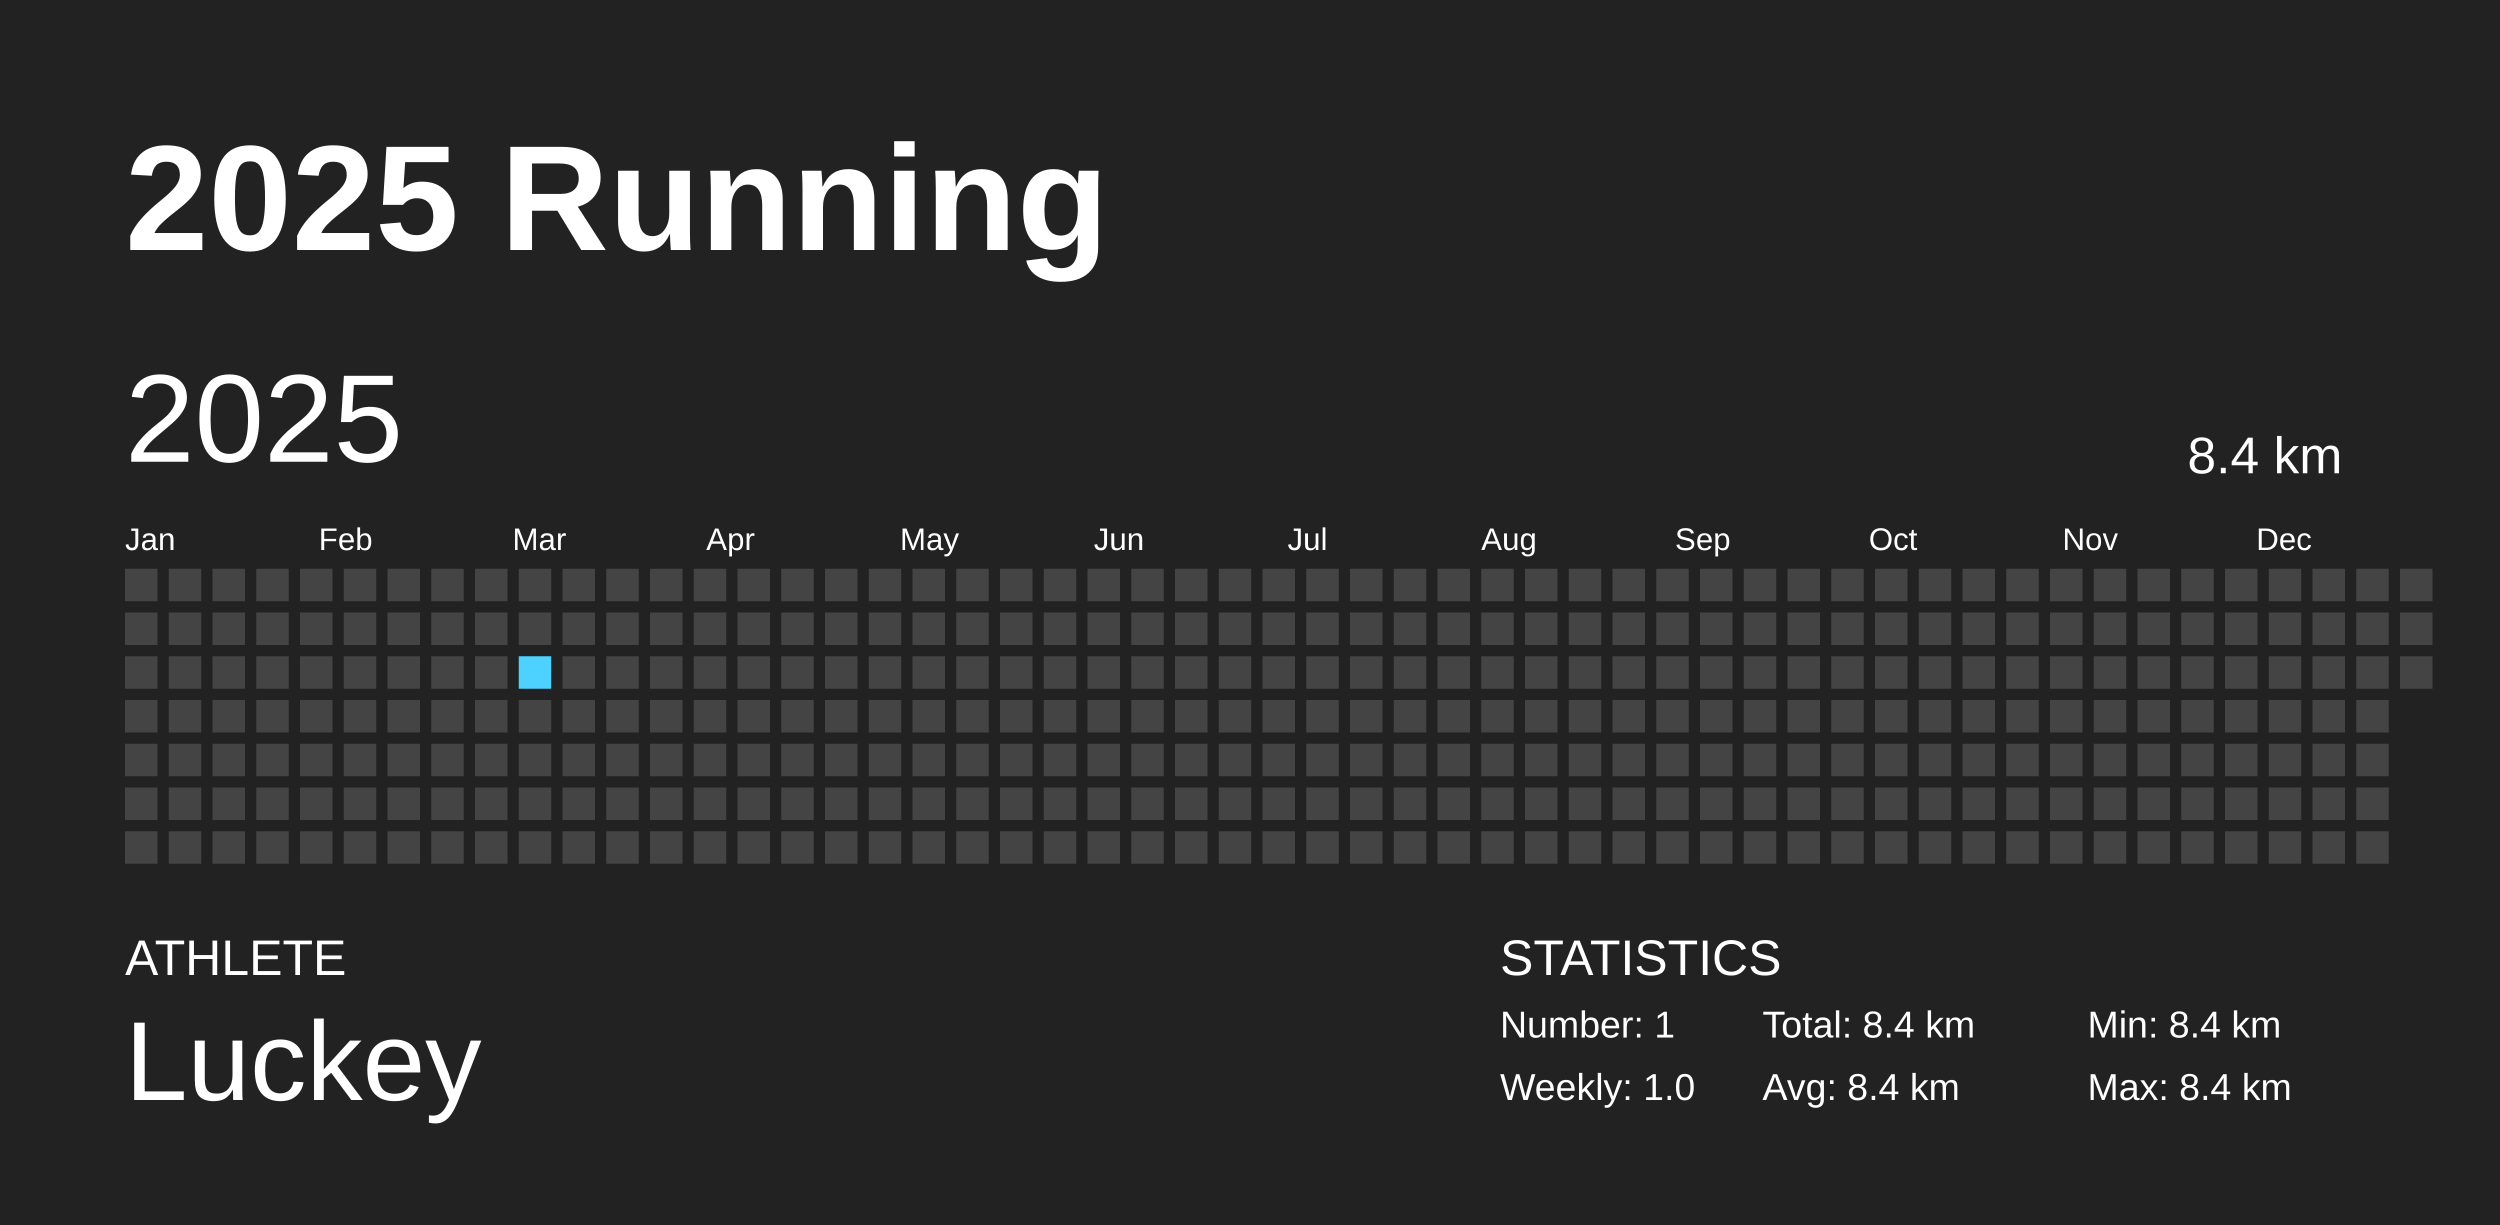
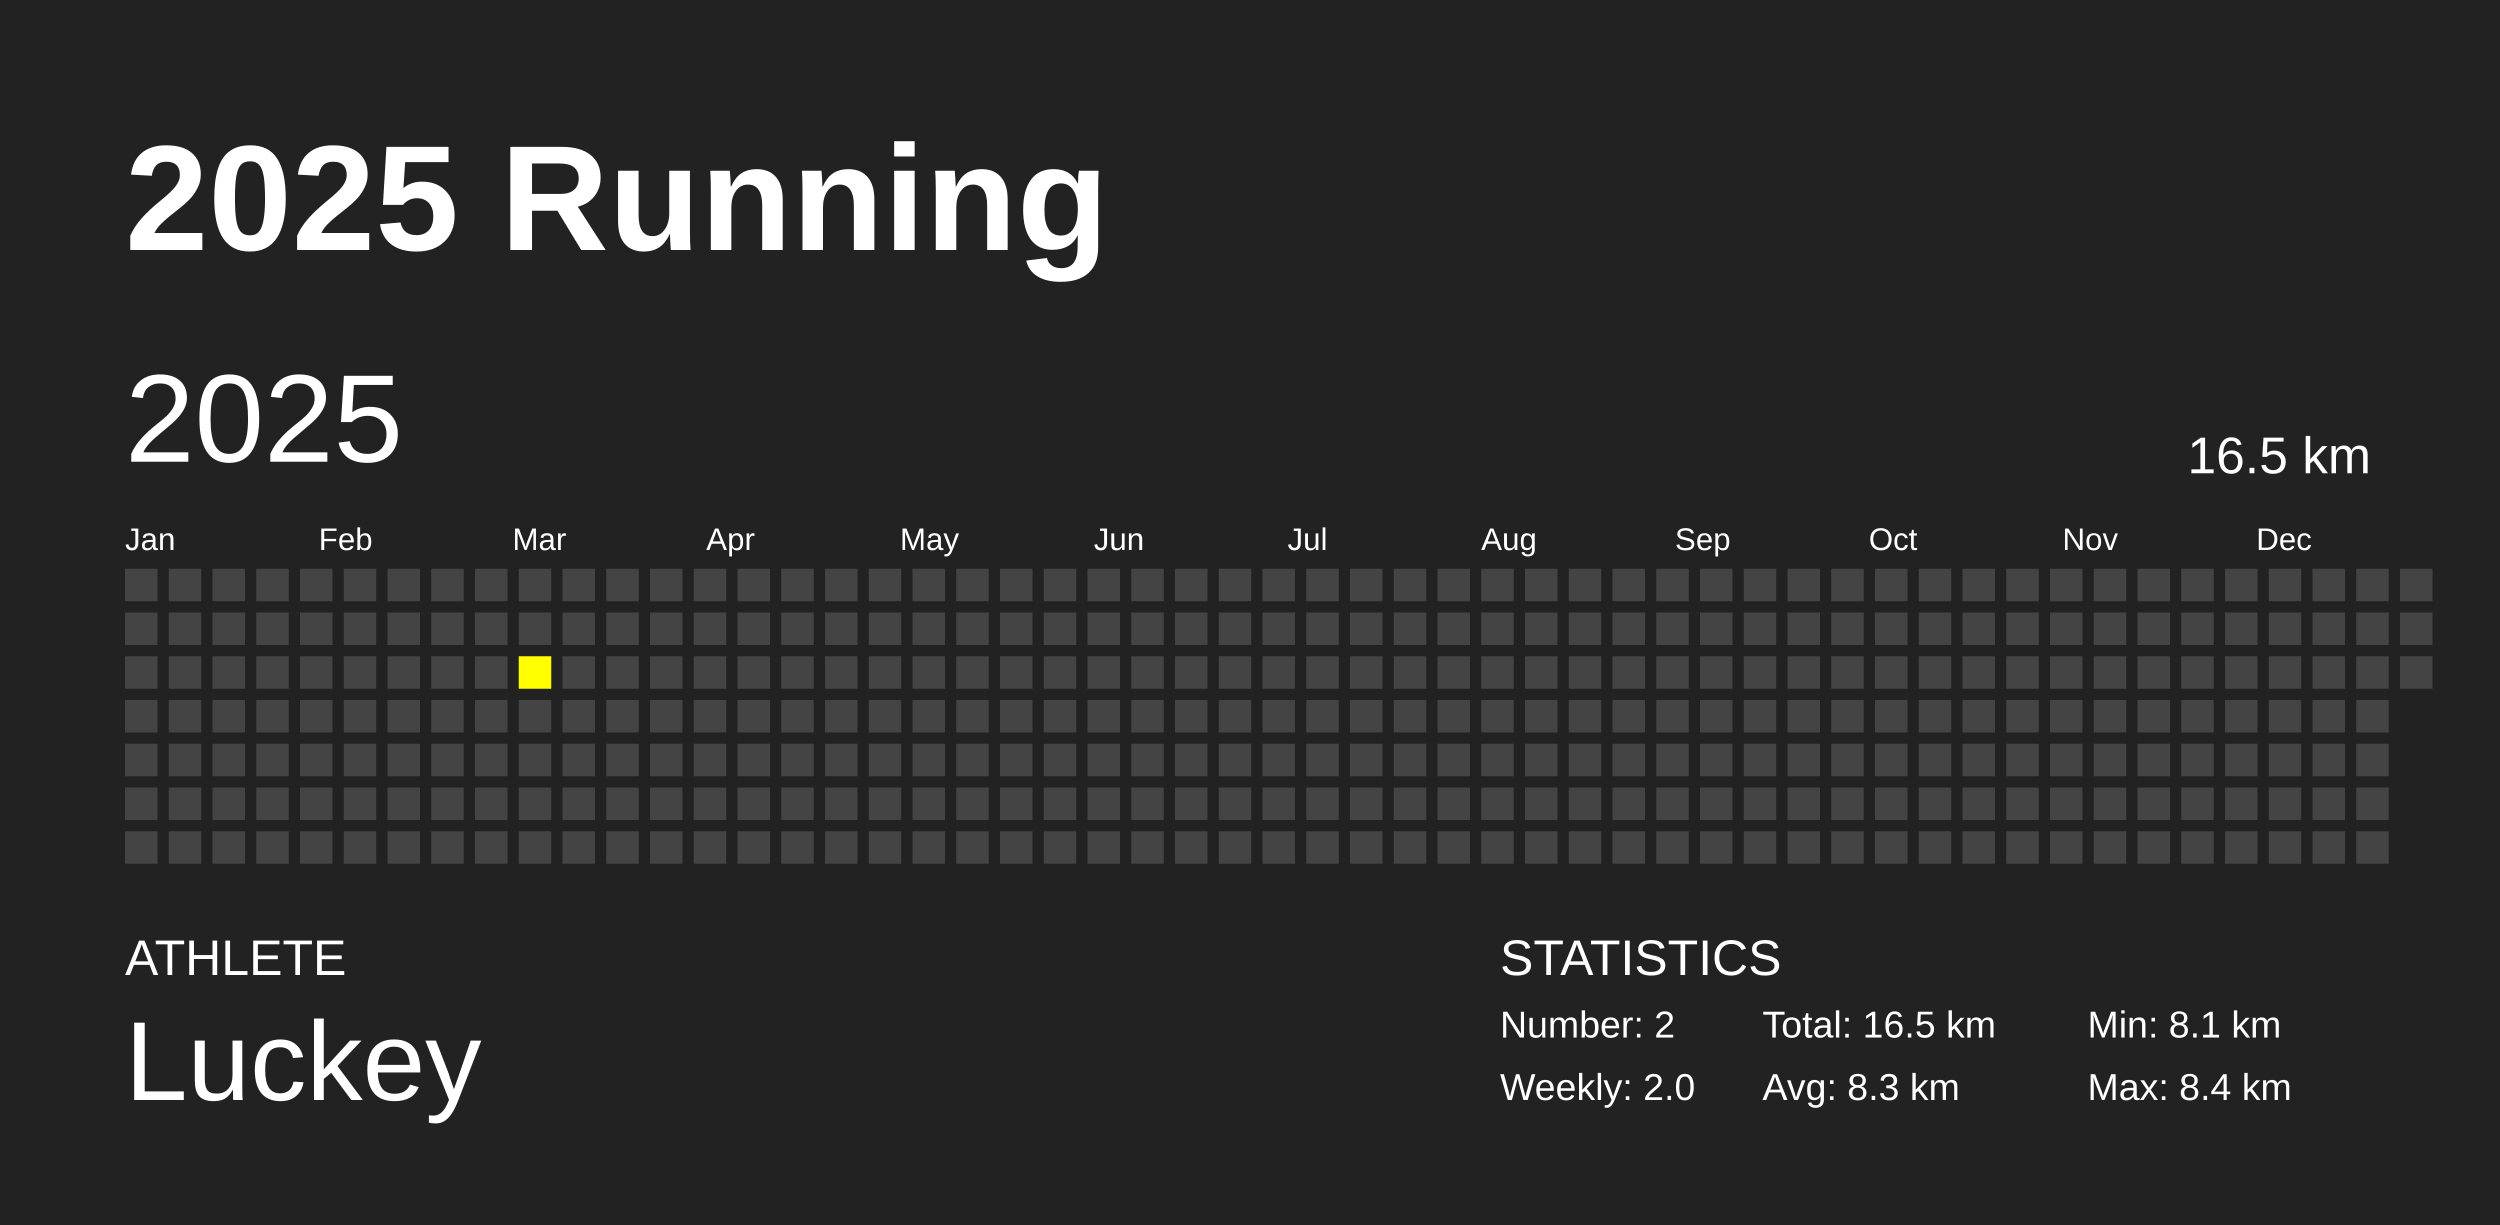
<svg xmlns="http://www.w3.org/2000/svg" baseProfile="full" height="98mm" version="1.1" viewBox="0,0,200,98" width="200mm">
  <defs />
  <rect fill="#222222" height="98" width="200" x="0" y="0" />
  <text fill="#FFFFFF" style="font-size:12px; font-family:Arial; font-weight:bold;" x="10" y="20">2025 Running</text>
  <text fill="#FFFFFF" style="font-size:4px; font-family:Arial" x="10" y="78">ATHLETE</text>
  <text fill="#FFFFFF" style="font-size:9px; font-family:Arial" x="10" y="88">Luckey</text>
  <text fill="#FFFFFF" style="font-size:4px; font-family:Arial" x="120" y="78">STATISTICS</text>
-   <text fill="#FFFFFF" style="font-size:3px; font-family:Arial" x="120" y="83">Number: 1</text>
-   <text fill="#FFFFFF" style="font-size:3px; font-family:Arial" x="120" y="88">Weekly: 1.0</text>
-   <text fill="#FFFFFF" style="font-size:3px; font-family:Arial" x="141" y="83">Total: 8.4 km</text>
-   <text fill="#FFFFFF" style="font-size:3px; font-family:Arial" x="141" y="88">Avg: 8.4 km</text>
-   <text fill="#FFFFFF" style="font-size:3px; font-family:Arial" x="167" y="83">Min: 8.4 km</text>
+   <text fill="#FFFFFF" style="font-size:3px; font-family:Arial" x="120" y="83">Number: 2</text>
+   <text fill="#FFFFFF" style="font-size:3px; font-family:Arial" x="120" y="88">Weekly: 2.0</text>
+   <text fill="#FFFFFF" style="font-size:3px; font-family:Arial" x="141" y="83">Total: 16.5 km</text>
+   <text fill="#FFFFFF" style="font-size:3px; font-family:Arial" x="141" y="88">Avg: 8.3 km</text>
+   <text fill="#FFFFFF" style="font-size:3px; font-family:Arial" x="167" y="83">Min: 8.1 km</text>
  <text fill="#FFFFFF" style="font-size:3px; font-family:Arial" x="167" y="88">Max: 8.4 km</text>
  <text dominant-baseline="hanging" fill="#FFFFFF" style="font-size:10.0px; font-family:Arial;" x="10" y="30">2025</text>
-   <text dominant-baseline="hanging" fill="#FFFFFF" style="font-size:4.125px; font-family:Arial;" x="175" y="35">8.4 km</text>
+   <text dominant-baseline="hanging" fill="#FFFFFF" style="font-size:4.125px; font-family:Arial;" x="175" y="35">16.5 km</text>
  <text fill="#FFFFFF" style="font-size:2.5px; font-family:Arial" x="10.0" y="44">Jan</text>
  <text fill="#FFFFFF" style="font-size:2.5px; font-family:Arial" x="25.5" y="44">Feb</text>
  <text fill="#FFFFFF" style="font-size:2.5px; font-family:Arial" x="41.0" y="44">Mar</text>
  <text fill="#FFFFFF" style="font-size:2.5px; font-family:Arial" x="56.5" y="44">Apr</text>
  <text fill="#FFFFFF" style="font-size:2.5px; font-family:Arial" x="72.0" y="44">May</text>
  <text fill="#FFFFFF" style="font-size:2.5px; font-family:Arial" x="87.5" y="44">Jun</text>
  <text fill="#FFFFFF" style="font-size:2.5px; font-family:Arial" x="103.0" y="44">Jul</text>
  <text fill="#FFFFFF" style="font-size:2.5px; font-family:Arial" x="118.5" y="44">Aug</text>
  <text fill="#FFFFFF" style="font-size:2.5px; font-family:Arial" x="134.0" y="44">Sep</text>
  <text fill="#FFFFFF" style="font-size:2.5px; font-family:Arial" x="149.5" y="44">Oct</text>
  <text fill="#FFFFFF" style="font-size:2.5px; font-family:Arial" x="165.0" y="44">Nov</text>
  <text fill="#FFFFFF" style="font-size:2.5px; font-family:Arial" x="180.5" y="44">Dec</text>
  <rect fill="#444444" height="2.6" width="2.6" x="10.0" y="45.5" />
  <rect fill="#444444" height="2.6" width="2.6" x="10.0" y="49.0" />
  <rect fill="#444444" height="2.6" width="2.6" x="10.0" y="52.5" />
  <rect fill="#444444" height="2.6" width="2.6" x="10.0" y="56.0" />
  <rect fill="#444444" height="2.6" width="2.6" x="10.0" y="59.5" />
  <rect fill="#444444" height="2.6" width="2.6" x="10.0" y="63.0" />
  <rect fill="#444444" height="2.6" width="2.6" x="10.0" y="66.5" />
  <rect fill="#444444" height="2.6" width="2.6" x="13.5" y="45.5" />
  <rect fill="#444444" height="2.6" width="2.6" x="13.5" y="49.0" />
  <rect fill="#444444" height="2.6" width="2.6" x="13.5" y="52.5" />
  <rect fill="#444444" height="2.6" width="2.6" x="13.5" y="56.0" />
  <rect fill="#444444" height="2.6" width="2.6" x="13.5" y="59.5" />
  <rect fill="#444444" height="2.6" width="2.6" x="13.5" y="63.0" />
  <rect fill="#444444" height="2.6" width="2.6" x="13.5" y="66.5" />
  <rect fill="#444444" height="2.6" width="2.6" x="17.0" y="45.5" />
  <rect fill="#444444" height="2.6" width="2.6" x="17.0" y="49.0" />
  <rect fill="#444444" height="2.6" width="2.6" x="17.0" y="52.5" />
  <rect fill="#444444" height="2.6" width="2.6" x="17.0" y="56.0" />
  <rect fill="#444444" height="2.6" width="2.6" x="17.0" y="59.5" />
  <rect fill="#444444" height="2.6" width="2.6" x="17.0" y="63.0" />
  <rect fill="#444444" height="2.6" width="2.6" x="17.0" y="66.5" />
  <rect fill="#444444" height="2.6" width="2.6" x="20.5" y="45.5" />
  <rect fill="#444444" height="2.6" width="2.6" x="20.5" y="49.0" />
  <rect fill="#444444" height="2.6" width="2.6" x="20.5" y="52.5" />
  <rect fill="#444444" height="2.6" width="2.6" x="20.5" y="56.0" />
  <rect fill="#444444" height="2.6" width="2.6" x="20.5" y="59.5" />
  <rect fill="#444444" height="2.6" width="2.6" x="20.5" y="63.0" />
  <rect fill="#444444" height="2.6" width="2.6" x="20.5" y="66.5" />
  <rect fill="#444444" height="2.6" width="2.6" x="24.0" y="45.5" />
  <rect fill="#444444" height="2.6" width="2.6" x="24.0" y="49.0" />
  <rect fill="#444444" height="2.6" width="2.6" x="24.0" y="52.5" />
  <rect fill="#444444" height="2.6" width="2.6" x="24.0" y="56.0" />
  <rect fill="#444444" height="2.6" width="2.6" x="24.0" y="59.5" />
  <rect fill="#444444" height="2.6" width="2.6" x="24.0" y="63.0" />
  <rect fill="#444444" height="2.6" width="2.6" x="24.0" y="66.5" />
  <rect fill="#444444" height="2.6" width="2.6" x="27.5" y="45.5" />
  <rect fill="#444444" height="2.6" width="2.6" x="27.5" y="49.0" />
  <rect fill="#444444" height="2.6" width="2.6" x="27.5" y="52.5" />
  <rect fill="#444444" height="2.6" width="2.6" x="27.5" y="56.0" />
  <rect fill="#444444" height="2.6" width="2.6" x="27.5" y="59.5" />
  <rect fill="#444444" height="2.6" width="2.6" x="27.5" y="63.0" />
  <rect fill="#444444" height="2.6" width="2.6" x="27.5" y="66.5" />
  <rect fill="#444444" height="2.6" width="2.6" x="31.0" y="45.5" />
  <rect fill="#444444" height="2.6" width="2.6" x="31.0" y="49.0" />
  <rect fill="#444444" height="2.6" width="2.6" x="31.0" y="52.5" />
  <rect fill="#444444" height="2.6" width="2.6" x="31.0" y="56.0" />
  <rect fill="#444444" height="2.6" width="2.6" x="31.0" y="59.5" />
  <rect fill="#444444" height="2.6" width="2.6" x="31.0" y="63.0" />
  <rect fill="#444444" height="2.6" width="2.6" x="31.0" y="66.5" />
  <rect fill="#444444" height="2.6" width="2.6" x="34.5" y="45.5" />
  <rect fill="#444444" height="2.6" width="2.6" x="34.5" y="49.0" />
  <rect fill="#444444" height="2.6" width="2.6" x="34.5" y="52.5" />
  <rect fill="#444444" height="2.6" width="2.6" x="34.5" y="56.0" />
  <rect fill="#444444" height="2.6" width="2.6" x="34.5" y="59.5" />
  <rect fill="#444444" height="2.6" width="2.6" x="34.5" y="63.0" />
  <rect fill="#444444" height="2.6" width="2.6" x="34.5" y="66.5" />
  <rect fill="#444444" height="2.6" width="2.6" x="38.0" y="45.5" />
  <rect fill="#444444" height="2.6" width="2.6" x="38.0" y="49.0" />
  <rect fill="#444444" height="2.6" width="2.6" x="38.0" y="52.5" />
  <rect fill="#444444" height="2.6" width="2.6" x="38.0" y="56.0" />
  <rect fill="#444444" height="2.6" width="2.6" x="38.0" y="59.5" />
  <rect fill="#444444" height="2.6" width="2.6" x="38.0" y="63.0" />
  <rect fill="#444444" height="2.6" width="2.6" x="38.0" y="66.5" />
  <rect fill="#444444" height="2.6" width="2.6" x="41.5" y="45.5" />
  <rect fill="#444444" height="2.6" width="2.6" x="41.5" y="49.0" />
-   <rect fill="#4DD2FF" height="2.6" width="2.6" x="41.5" y="52.5" />
+   <rect fill="yellow" height="2.6" width="2.6" x="41.5" y="52.5" />
  <rect fill="#444444" height="2.6" width="2.6" x="41.5" y="56.0" />
  <rect fill="#444444" height="2.6" width="2.6" x="41.5" y="59.5" />
  <rect fill="#444444" height="2.6" width="2.6" x="41.5" y="63.0" />
  <rect fill="#444444" height="2.6" width="2.6" x="41.5" y="66.5" />
  <rect fill="#444444" height="2.6" width="2.6" x="45.0" y="45.5" />
  <rect fill="#444444" height="2.6" width="2.6" x="45.0" y="49.0" />
  <rect fill="#444444" height="2.6" width="2.6" x="45.0" y="52.5" />
  <rect fill="#444444" height="2.6" width="2.6" x="45.0" y="56.0" />
  <rect fill="#444444" height="2.6" width="2.6" x="45.0" y="59.5" />
  <rect fill="#444444" height="2.6" width="2.6" x="45.0" y="63.0" />
  <rect fill="#444444" height="2.6" width="2.6" x="45.0" y="66.5" />
  <rect fill="#444444" height="2.6" width="2.6" x="48.5" y="45.5" />
  <rect fill="#444444" height="2.6" width="2.6" x="48.5" y="49.0" />
  <rect fill="#444444" height="2.6" width="2.6" x="48.5" y="52.5" />
  <rect fill="#444444" height="2.6" width="2.6" x="48.5" y="56.0" />
  <rect fill="#444444" height="2.6" width="2.6" x="48.5" y="59.5" />
  <rect fill="#444444" height="2.6" width="2.6" x="48.5" y="63.0" />
  <rect fill="#444444" height="2.6" width="2.6" x="48.5" y="66.5" />
  <rect fill="#444444" height="2.6" width="2.6" x="52.0" y="45.5" />
  <rect fill="#444444" height="2.6" width="2.6" x="52.0" y="49.0" />
  <rect fill="#444444" height="2.6" width="2.6" x="52.0" y="52.5" />
  <rect fill="#444444" height="2.6" width="2.6" x="52.0" y="56.0" />
  <rect fill="#444444" height="2.6" width="2.6" x="52.0" y="59.5" />
  <rect fill="#444444" height="2.6" width="2.6" x="52.0" y="63.0" />
  <rect fill="#444444" height="2.6" width="2.6" x="52.0" y="66.5" />
  <rect fill="#444444" height="2.6" width="2.6" x="55.5" y="45.5" />
  <rect fill="#444444" height="2.6" width="2.6" x="55.5" y="49.0" />
  <rect fill="#444444" height="2.6" width="2.6" x="55.5" y="52.5" />
  <rect fill="#444444" height="2.6" width="2.6" x="55.5" y="56.0" />
  <rect fill="#444444" height="2.6" width="2.6" x="55.5" y="59.5" />
  <rect fill="#444444" height="2.6" width="2.6" x="55.5" y="63.0" />
  <rect fill="#444444" height="2.6" width="2.6" x="55.5" y="66.5" />
  <rect fill="#444444" height="2.6" width="2.6" x="59.0" y="45.5" />
  <rect fill="#444444" height="2.6" width="2.6" x="59.0" y="49.0" />
  <rect fill="#444444" height="2.6" width="2.6" x="59.0" y="52.5" />
  <rect fill="#444444" height="2.6" width="2.6" x="59.0" y="56.0" />
  <rect fill="#444444" height="2.6" width="2.6" x="59.0" y="59.5" />
  <rect fill="#444444" height="2.6" width="2.6" x="59.0" y="63.0" />
  <rect fill="#444444" height="2.6" width="2.6" x="59.0" y="66.5" />
  <rect fill="#444444" height="2.6" width="2.6" x="62.5" y="45.5" />
  <rect fill="#444444" height="2.6" width="2.6" x="62.5" y="49.0" />
  <rect fill="#444444" height="2.6" width="2.6" x="62.5" y="52.5" />
  <rect fill="#444444" height="2.6" width="2.6" x="62.5" y="56.0" />
  <rect fill="#444444" height="2.6" width="2.6" x="62.5" y="59.5" />
  <rect fill="#444444" height="2.6" width="2.6" x="62.5" y="63.0" />
  <rect fill="#444444" height="2.6" width="2.6" x="62.5" y="66.5" />
  <rect fill="#444444" height="2.6" width="2.6" x="66.0" y="45.5" />
  <rect fill="#444444" height="2.6" width="2.6" x="66.0" y="49.0" />
  <rect fill="#444444" height="2.6" width="2.6" x="66.0" y="52.5" />
  <rect fill="#444444" height="2.6" width="2.6" x="66.0" y="56.0" />
  <rect fill="#444444" height="2.6" width="2.6" x="66.0" y="59.5" />
  <rect fill="#444444" height="2.6" width="2.6" x="66.0" y="63.0" />
  <rect fill="#444444" height="2.6" width="2.6" x="66.0" y="66.5" />
  <rect fill="#444444" height="2.6" width="2.6" x="69.5" y="45.5" />
  <rect fill="#444444" height="2.6" width="2.6" x="69.5" y="49.0" />
  <rect fill="#444444" height="2.6" width="2.6" x="69.5" y="52.5" />
  <rect fill="#444444" height="2.6" width="2.6" x="69.5" y="56.0" />
  <rect fill="#444444" height="2.6" width="2.6" x="69.5" y="59.5" />
  <rect fill="#444444" height="2.6" width="2.6" x="69.5" y="63.0" />
  <rect fill="#444444" height="2.6" width="2.6" x="69.5" y="66.5" />
  <rect fill="#444444" height="2.6" width="2.6" x="73.0" y="45.5" />
  <rect fill="#444444" height="2.6" width="2.6" x="73.0" y="49.0" />
  <rect fill="#444444" height="2.6" width="2.6" x="73.0" y="52.5" />
  <rect fill="#444444" height="2.6" width="2.6" x="73.0" y="56.0" />
  <rect fill="#444444" height="2.6" width="2.6" x="73.0" y="59.5" />
  <rect fill="#444444" height="2.6" width="2.6" x="73.0" y="63.0" />
  <rect fill="#444444" height="2.6" width="2.6" x="73.0" y="66.5" />
  <rect fill="#444444" height="2.6" width="2.6" x="76.5" y="45.5" />
  <rect fill="#444444" height="2.6" width="2.6" x="76.5" y="49.0" />
  <rect fill="#444444" height="2.6" width="2.6" x="76.5" y="52.5" />
  <rect fill="#444444" height="2.6" width="2.6" x="76.5" y="56.0" />
  <rect fill="#444444" height="2.6" width="2.6" x="76.5" y="59.5" />
  <rect fill="#444444" height="2.6" width="2.6" x="76.5" y="63.0" />
  <rect fill="#444444" height="2.6" width="2.6" x="76.5" y="66.5" />
  <rect fill="#444444" height="2.6" width="2.6" x="80.0" y="45.5" />
  <rect fill="#444444" height="2.6" width="2.6" x="80.0" y="49.0" />
  <rect fill="#444444" height="2.6" width="2.6" x="80.0" y="52.5" />
  <rect fill="#444444" height="2.6" width="2.6" x="80.0" y="56.0" />
  <rect fill="#444444" height="2.6" width="2.6" x="80.0" y="59.5" />
  <rect fill="#444444" height="2.6" width="2.6" x="80.0" y="63.0" />
  <rect fill="#444444" height="2.6" width="2.6" x="80.0" y="66.5" />
  <rect fill="#444444" height="2.6" width="2.6" x="83.5" y="45.5" />
  <rect fill="#444444" height="2.6" width="2.6" x="83.5" y="49.0" />
  <rect fill="#444444" height="2.6" width="2.6" x="83.5" y="52.5" />
  <rect fill="#444444" height="2.6" width="2.6" x="83.5" y="56.0" />
  <rect fill="#444444" height="2.6" width="2.6" x="83.5" y="59.5" />
  <rect fill="#444444" height="2.6" width="2.6" x="83.5" y="63.0" />
  <rect fill="#444444" height="2.6" width="2.6" x="83.5" y="66.5" />
  <rect fill="#444444" height="2.6" width="2.6" x="87.0" y="45.5" />
  <rect fill="#444444" height="2.6" width="2.6" x="87.0" y="49.0" />
  <rect fill="#444444" height="2.6" width="2.6" x="87.0" y="52.5" />
  <rect fill="#444444" height="2.6" width="2.6" x="87.0" y="56.0" />
  <rect fill="#444444" height="2.6" width="2.6" x="87.0" y="59.5" />
  <rect fill="#444444" height="2.6" width="2.6" x="87.0" y="63.0" />
  <rect fill="#444444" height="2.6" width="2.6" x="87.0" y="66.5" />
  <rect fill="#444444" height="2.6" width="2.6" x="90.5" y="45.5" />
  <rect fill="#444444" height="2.6" width="2.6" x="90.5" y="49.0" />
  <rect fill="#444444" height="2.6" width="2.6" x="90.5" y="52.5" />
  <rect fill="#444444" height="2.6" width="2.6" x="90.5" y="56.0" />
  <rect fill="#444444" height="2.6" width="2.6" x="90.5" y="59.5" />
  <rect fill="#444444" height="2.6" width="2.6" x="90.5" y="63.0" />
  <rect fill="#444444" height="2.6" width="2.6" x="90.5" y="66.5" />
  <rect fill="#444444" height="2.6" width="2.6" x="94.0" y="45.5" />
  <rect fill="#444444" height="2.6" width="2.6" x="94.0" y="49.0" />
  <rect fill="#444444" height="2.6" width="2.6" x="94.0" y="52.5" />
  <rect fill="#444444" height="2.6" width="2.6" x="94.0" y="56.0" />
  <rect fill="#444444" height="2.6" width="2.6" x="94.0" y="59.5" />
  <rect fill="#444444" height="2.6" width="2.6" x="94.0" y="63.0" />
  <rect fill="#444444" height="2.6" width="2.6" x="94.0" y="66.5" />
  <rect fill="#444444" height="2.6" width="2.6" x="97.5" y="45.5" />
  <rect fill="#444444" height="2.6" width="2.6" x="97.5" y="49.0" />
  <rect fill="#444444" height="2.6" width="2.6" x="97.5" y="52.5" />
  <rect fill="#444444" height="2.6" width="2.6" x="97.5" y="56.0" />
  <rect fill="#444444" height="2.6" width="2.6" x="97.5" y="59.5" />
  <rect fill="#444444" height="2.6" width="2.6" x="97.5" y="63.0" />
  <rect fill="#444444" height="2.6" width="2.6" x="97.5" y="66.5" />
  <rect fill="#444444" height="2.6" width="2.6" x="101.0" y="45.5" />
  <rect fill="#444444" height="2.6" width="2.6" x="101.0" y="49.0" />
  <rect fill="#444444" height="2.6" width="2.6" x="101.0" y="52.5" />
  <rect fill="#444444" height="2.6" width="2.6" x="101.0" y="56.0" />
  <rect fill="#444444" height="2.6" width="2.6" x="101.0" y="59.5" />
  <rect fill="#444444" height="2.6" width="2.6" x="101.0" y="63.0" />
  <rect fill="#444444" height="2.6" width="2.6" x="101.0" y="66.5" />
  <rect fill="#444444" height="2.6" width="2.6" x="104.5" y="45.5" />
  <rect fill="#444444" height="2.6" width="2.6" x="104.5" y="49.0" />
  <rect fill="#444444" height="2.6" width="2.6" x="104.5" y="52.5" />
  <rect fill="#444444" height="2.6" width="2.6" x="104.5" y="56.0" />
  <rect fill="#444444" height="2.6" width="2.6" x="104.5" y="59.5" />
  <rect fill="#444444" height="2.6" width="2.6" x="104.5" y="63.0" />
  <rect fill="#444444" height="2.6" width="2.6" x="104.5" y="66.5" />
  <rect fill="#444444" height="2.6" width="2.6" x="108.0" y="45.5" />
  <rect fill="#444444" height="2.6" width="2.6" x="108.0" y="49.0" />
  <rect fill="#444444" height="2.6" width="2.6" x="108.0" y="52.5" />
  <rect fill="#444444" height="2.6" width="2.6" x="108.0" y="56.0" />
  <rect fill="#444444" height="2.6" width="2.6" x="108.0" y="59.5" />
  <rect fill="#444444" height="2.6" width="2.6" x="108.0" y="63.0" />
  <rect fill="#444444" height="2.6" width="2.6" x="108.0" y="66.5" />
  <rect fill="#444444" height="2.6" width="2.6" x="111.5" y="45.5" />
  <rect fill="#444444" height="2.6" width="2.6" x="111.5" y="49.0" />
  <rect fill="#444444" height="2.6" width="2.6" x="111.5" y="52.5" />
  <rect fill="#444444" height="2.6" width="2.6" x="111.5" y="56.0" />
  <rect fill="#444444" height="2.6" width="2.6" x="111.5" y="59.5" />
  <rect fill="#444444" height="2.6" width="2.6" x="111.5" y="63.0" />
  <rect fill="#444444" height="2.6" width="2.6" x="111.5" y="66.5" />
  <rect fill="#444444" height="2.6" width="2.6" x="115.0" y="45.5" />
  <rect fill="#444444" height="2.6" width="2.6" x="115.0" y="49.0" />
  <rect fill="#444444" height="2.6" width="2.6" x="115.0" y="52.5" />
  <rect fill="#444444" height="2.6" width="2.6" x="115.0" y="56.0" />
  <rect fill="#444444" height="2.6" width="2.6" x="115.0" y="59.5" />
  <rect fill="#444444" height="2.6" width="2.6" x="115.0" y="63.0" />
  <rect fill="#444444" height="2.6" width="2.6" x="115.0" y="66.5" />
  <rect fill="#444444" height="2.6" width="2.6" x="118.5" y="45.5" />
  <rect fill="#444444" height="2.6" width="2.6" x="118.5" y="49.0" />
  <rect fill="#444444" height="2.6" width="2.6" x="118.5" y="52.5" />
  <rect fill="#444444" height="2.6" width="2.6" x="118.5" y="56.0" />
  <rect fill="#444444" height="2.6" width="2.6" x="118.5" y="59.5" />
  <rect fill="#444444" height="2.6" width="2.6" x="118.5" y="63.0" />
  <rect fill="#444444" height="2.6" width="2.6" x="118.5" y="66.5" />
  <rect fill="#444444" height="2.6" width="2.6" x="122.0" y="45.5" />
  <rect fill="#444444" height="2.6" width="2.6" x="122.0" y="49.0" />
  <rect fill="#444444" height="2.6" width="2.6" x="122.0" y="52.5" />
  <rect fill="#444444" height="2.6" width="2.6" x="122.0" y="56.0" />
  <rect fill="#444444" height="2.6" width="2.6" x="122.0" y="59.5" />
  <rect fill="#444444" height="2.6" width="2.6" x="122.0" y="63.0" />
  <rect fill="#444444" height="2.6" width="2.6" x="122.0" y="66.5" />
  <rect fill="#444444" height="2.6" width="2.6" x="125.5" y="45.5" />
  <rect fill="#444444" height="2.6" width="2.6" x="125.5" y="49.0" />
  <rect fill="#444444" height="2.6" width="2.6" x="125.5" y="52.5" />
  <rect fill="#444444" height="2.6" width="2.6" x="125.5" y="56.0" />
  <rect fill="#444444" height="2.6" width="2.6" x="125.5" y="59.5" />
  <rect fill="#444444" height="2.6" width="2.6" x="125.5" y="63.0" />
  <rect fill="#444444" height="2.6" width="2.6" x="125.5" y="66.5" />
  <rect fill="#444444" height="2.6" width="2.6" x="129.0" y="45.5" />
  <rect fill="#444444" height="2.6" width="2.6" x="129.0" y="49.0" />
  <rect fill="#444444" height="2.6" width="2.6" x="129.0" y="52.5" />
  <rect fill="#444444" height="2.6" width="2.6" x="129.0" y="56.0" />
  <rect fill="#444444" height="2.6" width="2.6" x="129.0" y="59.5" />
  <rect fill="#444444" height="2.6" width="2.6" x="129.0" y="63.0" />
  <rect fill="#444444" height="2.6" width="2.6" x="129.0" y="66.5" />
  <rect fill="#444444" height="2.6" width="2.6" x="132.5" y="45.5" />
  <rect fill="#444444" height="2.6" width="2.6" x="132.5" y="49.0" />
  <rect fill="#444444" height="2.6" width="2.6" x="132.5" y="52.5" />
  <rect fill="#444444" height="2.6" width="2.6" x="132.5" y="56.0" />
  <rect fill="#444444" height="2.6" width="2.6" x="132.5" y="59.5" />
  <rect fill="#444444" height="2.6" width="2.6" x="132.5" y="63.0" />
  <rect fill="#444444" height="2.6" width="2.6" x="132.5" y="66.5" />
  <rect fill="#444444" height="2.6" width="2.6" x="136.0" y="45.5" />
  <rect fill="#444444" height="2.6" width="2.6" x="136.0" y="49.0" />
  <rect fill="#444444" height="2.6" width="2.6" x="136.0" y="52.5" />
  <rect fill="#444444" height="2.6" width="2.6" x="136.0" y="56.0" />
  <rect fill="#444444" height="2.6" width="2.6" x="136.0" y="59.5" />
  <rect fill="#444444" height="2.6" width="2.6" x="136.0" y="63.0" />
  <rect fill="#444444" height="2.6" width="2.6" x="136.0" y="66.5" />
  <rect fill="#444444" height="2.6" width="2.6" x="139.5" y="45.5" />
  <rect fill="#444444" height="2.6" width="2.6" x="139.5" y="49.0" />
  <rect fill="#444444" height="2.6" width="2.6" x="139.5" y="52.5" />
  <rect fill="#444444" height="2.6" width="2.6" x="139.5" y="56.0" />
  <rect fill="#444444" height="2.6" width="2.6" x="139.5" y="59.5" />
  <rect fill="#444444" height="2.6" width="2.6" x="139.5" y="63.0" />
  <rect fill="#444444" height="2.6" width="2.6" x="139.5" y="66.5" />
  <rect fill="#444444" height="2.6" width="2.6" x="143.0" y="45.5" />
  <rect fill="#444444" height="2.6" width="2.6" x="143.0" y="49.0" />
  <rect fill="#444444" height="2.6" width="2.6" x="143.0" y="52.5" />
  <rect fill="#444444" height="2.6" width="2.6" x="143.0" y="56.0" />
  <rect fill="#444444" height="2.6" width="2.6" x="143.0" y="59.5" />
  <rect fill="#444444" height="2.6" width="2.6" x="143.0" y="63.0" />
  <rect fill="#444444" height="2.6" width="2.6" x="143.0" y="66.5" />
  <rect fill="#444444" height="2.6" width="2.6" x="146.5" y="45.5" />
  <rect fill="#444444" height="2.6" width="2.6" x="146.5" y="49.0" />
  <rect fill="#444444" height="2.6" width="2.6" x="146.5" y="52.5" />
  <rect fill="#444444" height="2.6" width="2.6" x="146.5" y="56.0" />
  <rect fill="#444444" height="2.6" width="2.6" x="146.5" y="59.5" />
  <rect fill="#444444" height="2.6" width="2.6" x="146.5" y="63.0" />
  <rect fill="#444444" height="2.6" width="2.6" x="146.5" y="66.5" />
  <rect fill="#444444" height="2.6" width="2.6" x="150.0" y="45.5" />
  <rect fill="#444444" height="2.6" width="2.6" x="150.0" y="49.0" />
  <rect fill="#444444" height="2.6" width="2.6" x="150.0" y="52.5" />
  <rect fill="#444444" height="2.6" width="2.6" x="150.0" y="56.0" />
  <rect fill="#444444" height="2.6" width="2.6" x="150.0" y="59.5" />
  <rect fill="#444444" height="2.6" width="2.6" x="150.0" y="63.0" />
  <rect fill="#444444" height="2.6" width="2.6" x="150.0" y="66.5" />
  <rect fill="#444444" height="2.6" width="2.6" x="153.5" y="45.5" />
  <rect fill="#444444" height="2.6" width="2.6" x="153.5" y="49.0" />
  <rect fill="#444444" height="2.6" width="2.6" x="153.5" y="52.5" />
  <rect fill="#444444" height="2.6" width="2.6" x="153.5" y="56.0" />
  <rect fill="#444444" height="2.6" width="2.6" x="153.5" y="59.5" />
  <rect fill="#444444" height="2.6" width="2.6" x="153.5" y="63.0" />
  <rect fill="#444444" height="2.6" width="2.6" x="153.5" y="66.5" />
  <rect fill="#444444" height="2.6" width="2.6" x="157.0" y="45.5" />
  <rect fill="#444444" height="2.6" width="2.6" x="157.0" y="49.0" />
  <rect fill="#444444" height="2.6" width="2.6" x="157.0" y="52.5" />
  <rect fill="#444444" height="2.6" width="2.6" x="157.0" y="56.0" />
  <rect fill="#444444" height="2.6" width="2.6" x="157.0" y="59.5" />
  <rect fill="#444444" height="2.6" width="2.6" x="157.0" y="63.0" />
  <rect fill="#444444" height="2.6" width="2.6" x="157.0" y="66.5" />
  <rect fill="#444444" height="2.6" width="2.6" x="160.5" y="45.5" />
  <rect fill="#444444" height="2.6" width="2.6" x="160.5" y="49.0" />
  <rect fill="#444444" height="2.6" width="2.6" x="160.5" y="52.5" />
  <rect fill="#444444" height="2.6" width="2.6" x="160.5" y="56.0" />
  <rect fill="#444444" height="2.6" width="2.6" x="160.5" y="59.5" />
  <rect fill="#444444" height="2.6" width="2.6" x="160.5" y="63.0" />
  <rect fill="#444444" height="2.6" width="2.6" x="160.5" y="66.5" />
  <rect fill="#444444" height="2.6" width="2.6" x="164.0" y="45.5" />
  <rect fill="#444444" height="2.6" width="2.6" x="164.0" y="49.0" />
  <rect fill="#444444" height="2.6" width="2.6" x="164.0" y="52.5" />
  <rect fill="#444444" height="2.6" width="2.6" x="164.0" y="56.0" />
  <rect fill="#444444" height="2.6" width="2.6" x="164.0" y="59.5" />
  <rect fill="#444444" height="2.6" width="2.6" x="164.0" y="63.0" />
  <rect fill="#444444" height="2.6" width="2.6" x="164.0" y="66.5" />
  <rect fill="#444444" height="2.6" width="2.6" x="167.5" y="45.5" />
  <rect fill="#444444" height="2.6" width="2.6" x="167.5" y="49.0" />
  <rect fill="#444444" height="2.6" width="2.6" x="167.5" y="52.5" />
  <rect fill="#444444" height="2.6" width="2.6" x="167.5" y="56.0" />
  <rect fill="#444444" height="2.6" width="2.6" x="167.5" y="59.5" />
  <rect fill="#444444" height="2.6" width="2.6" x="167.5" y="63.0" />
  <rect fill="#444444" height="2.6" width="2.6" x="167.5" y="66.5" />
  <rect fill="#444444" height="2.6" width="2.6" x="171.0" y="45.5" />
  <rect fill="#444444" height="2.6" width="2.6" x="171.0" y="49.0" />
  <rect fill="#444444" height="2.6" width="2.6" x="171.0" y="52.5" />
  <rect fill="#444444" height="2.6" width="2.6" x="171.0" y="56.0" />
  <rect fill="#444444" height="2.6" width="2.6" x="171.0" y="59.5" />
  <rect fill="#444444" height="2.6" width="2.6" x="171.0" y="63.0" />
  <rect fill="#444444" height="2.6" width="2.6" x="171.0" y="66.5" />
  <rect fill="#444444" height="2.6" width="2.6" x="174.5" y="45.5" />
  <rect fill="#444444" height="2.6" width="2.6" x="174.5" y="49.0" />
  <rect fill="#444444" height="2.6" width="2.6" x="174.5" y="52.5" />
  <rect fill="#444444" height="2.6" width="2.6" x="174.5" y="56.0" />
  <rect fill="#444444" height="2.6" width="2.6" x="174.5" y="59.5" />
  <rect fill="#444444" height="2.6" width="2.6" x="174.5" y="63.0" />
  <rect fill="#444444" height="2.6" width="2.6" x="174.5" y="66.5" />
  <rect fill="#444444" height="2.6" width="2.6" x="178.0" y="45.5" />
  <rect fill="#444444" height="2.6" width="2.6" x="178.0" y="49.0" />
  <rect fill="#444444" height="2.6" width="2.6" x="178.0" y="52.5" />
  <rect fill="#444444" height="2.6" width="2.6" x="178.0" y="56.0" />
  <rect fill="#444444" height="2.6" width="2.6" x="178.0" y="59.5" />
  <rect fill="#444444" height="2.6" width="2.6" x="178.0" y="63.0" />
  <rect fill="#444444" height="2.6" width="2.6" x="178.0" y="66.5" />
  <rect fill="#444444" height="2.6" width="2.6" x="181.5" y="45.5" />
  <rect fill="#444444" height="2.6" width="2.6" x="181.5" y="49.0" />
  <rect fill="#444444" height="2.6" width="2.6" x="181.5" y="52.5" />
  <rect fill="#444444" height="2.6" width="2.6" x="181.5" y="56.0" />
  <rect fill="#444444" height="2.6" width="2.6" x="181.5" y="59.5" />
  <rect fill="#444444" height="2.6" width="2.6" x="181.5" y="63.0" />
  <rect fill="#444444" height="2.6" width="2.6" x="181.5" y="66.5" />
  <rect fill="#444444" height="2.6" width="2.6" x="185.0" y="45.5" />
  <rect fill="#444444" height="2.6" width="2.6" x="185.0" y="49.0" />
  <rect fill="#444444" height="2.6" width="2.6" x="185.0" y="52.5" />
  <rect fill="#444444" height="2.6" width="2.6" x="185.0" y="56.0" />
  <rect fill="#444444" height="2.6" width="2.6" x="185.0" y="59.5" />
  <rect fill="#444444" height="2.6" width="2.6" x="185.0" y="63.0" />
  <rect fill="#444444" height="2.6" width="2.6" x="185.0" y="66.5" />
  <rect fill="#444444" height="2.6" width="2.6" x="188.5" y="45.5" />
  <rect fill="#444444" height="2.6" width="2.6" x="188.5" y="49.0" />
  <rect fill="#444444" height="2.6" width="2.6" x="188.5" y="52.5" />
  <rect fill="#444444" height="2.6" width="2.6" x="188.5" y="56.0" />
  <rect fill="#444444" height="2.6" width="2.6" x="188.5" y="59.5" />
  <rect fill="#444444" height="2.6" width="2.6" x="188.5" y="63.0" />
  <rect fill="#444444" height="2.6" width="2.6" x="188.5" y="66.5" />
  <rect fill="#444444" height="2.6" width="2.6" x="192.0" y="45.5" />
  <rect fill="#444444" height="2.6" width="2.6" x="192.0" y="49.0" />
  <rect fill="#444444" height="2.6" width="2.6" x="192.0" y="52.5" />
</svg>
